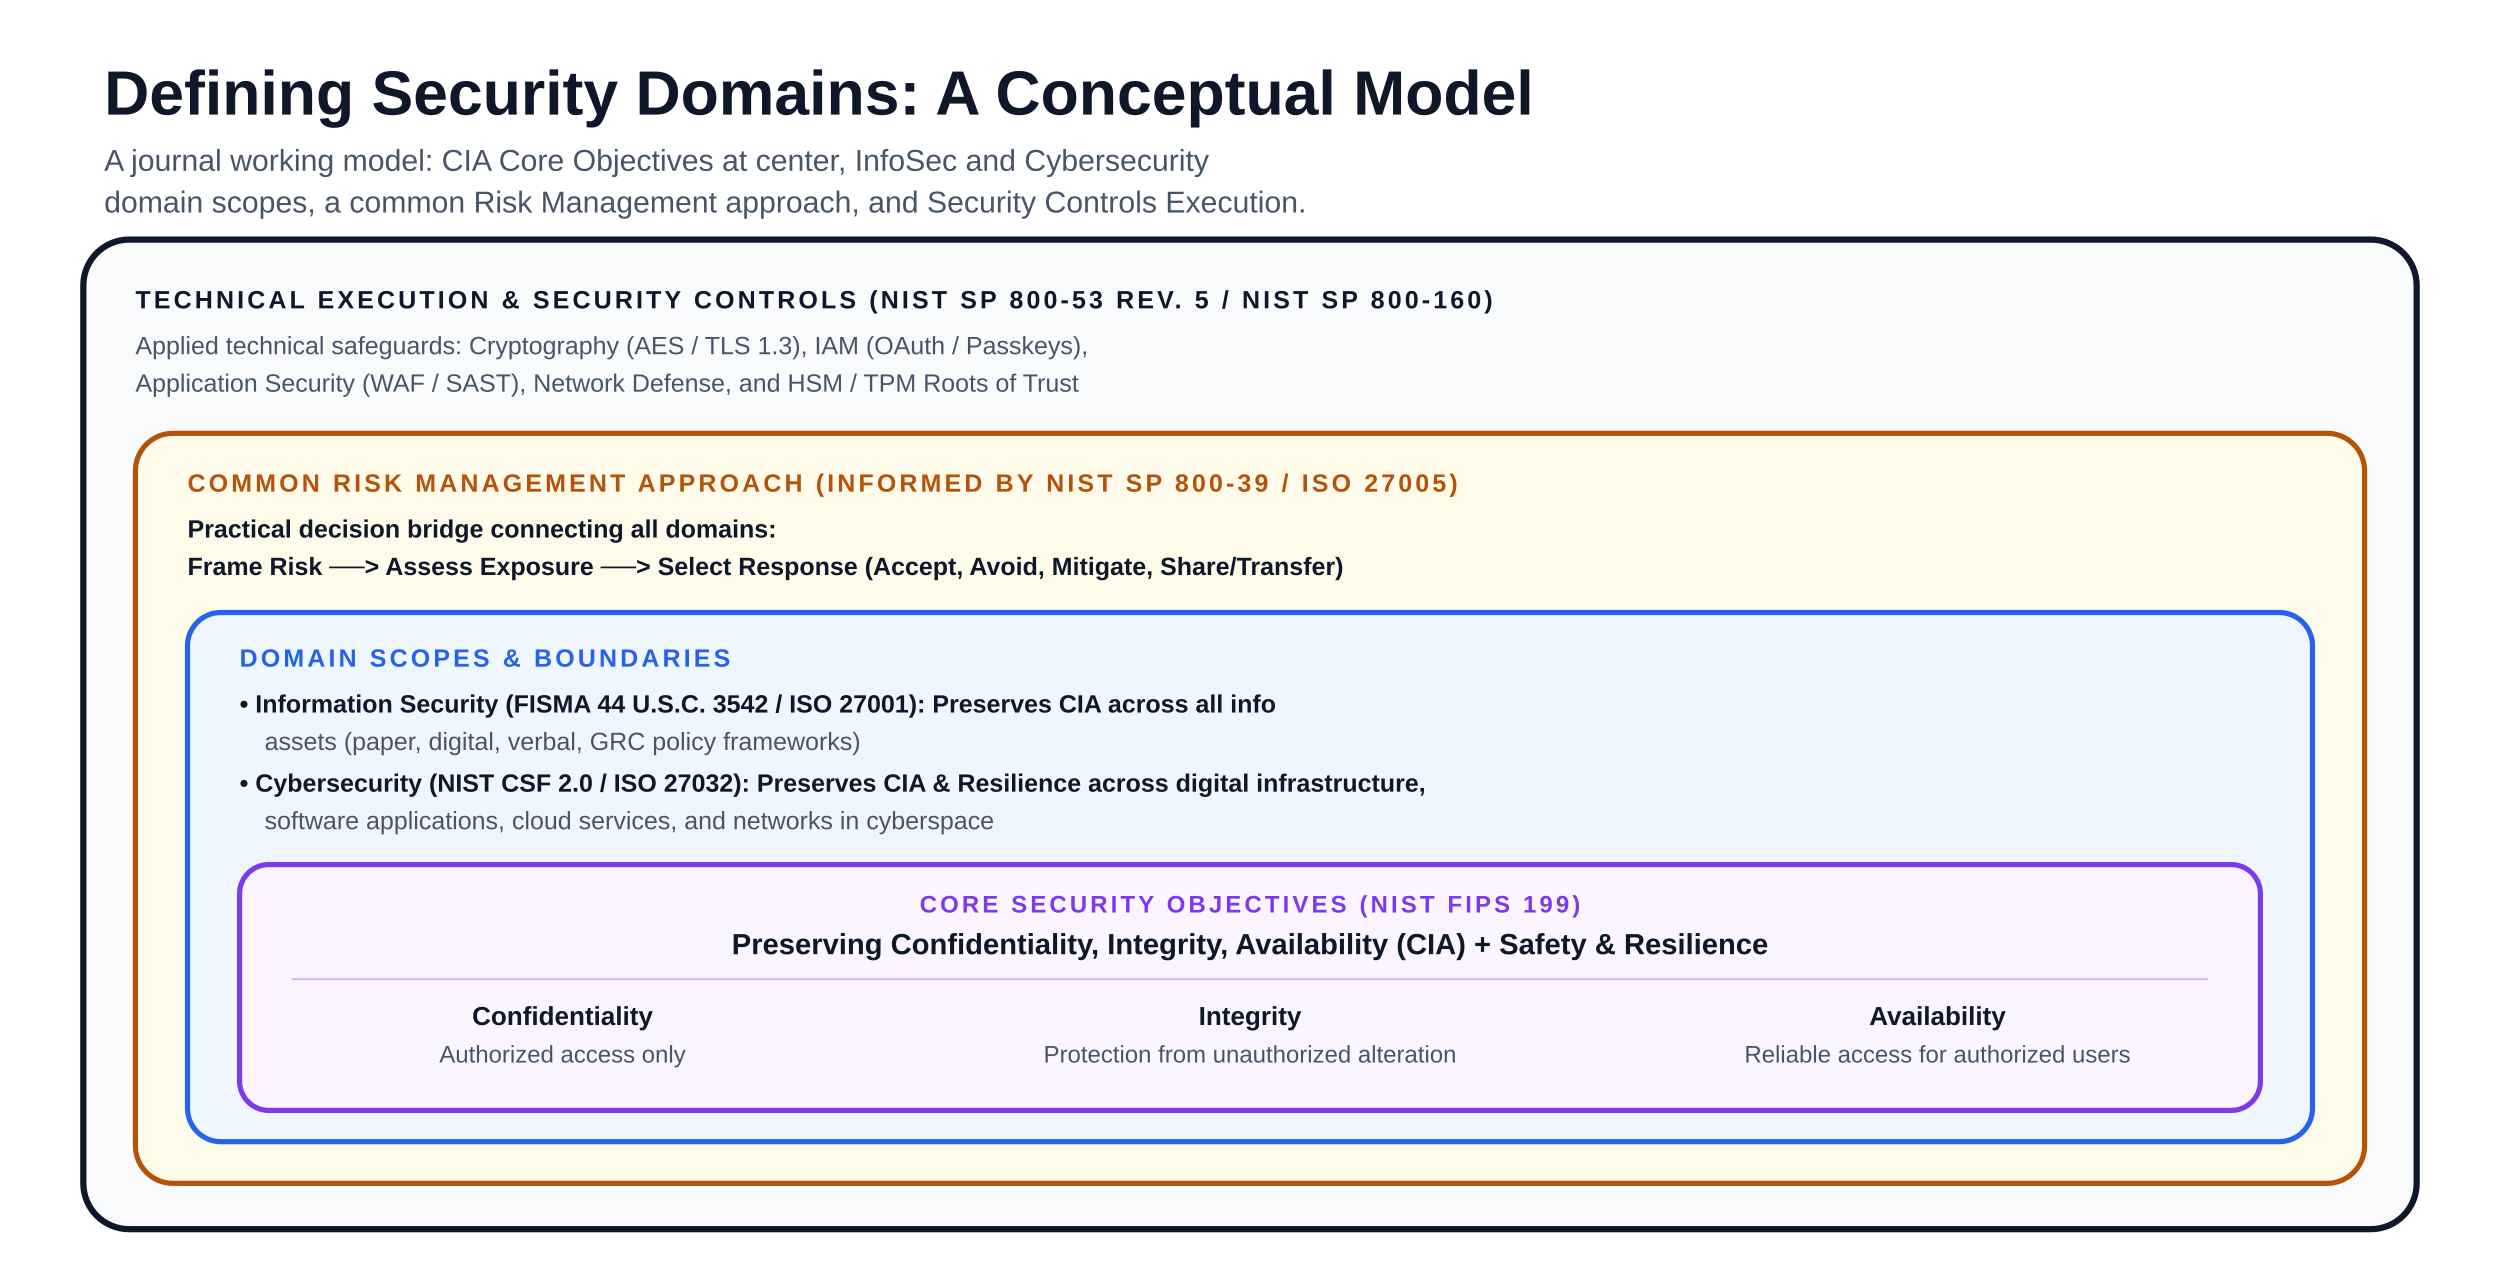
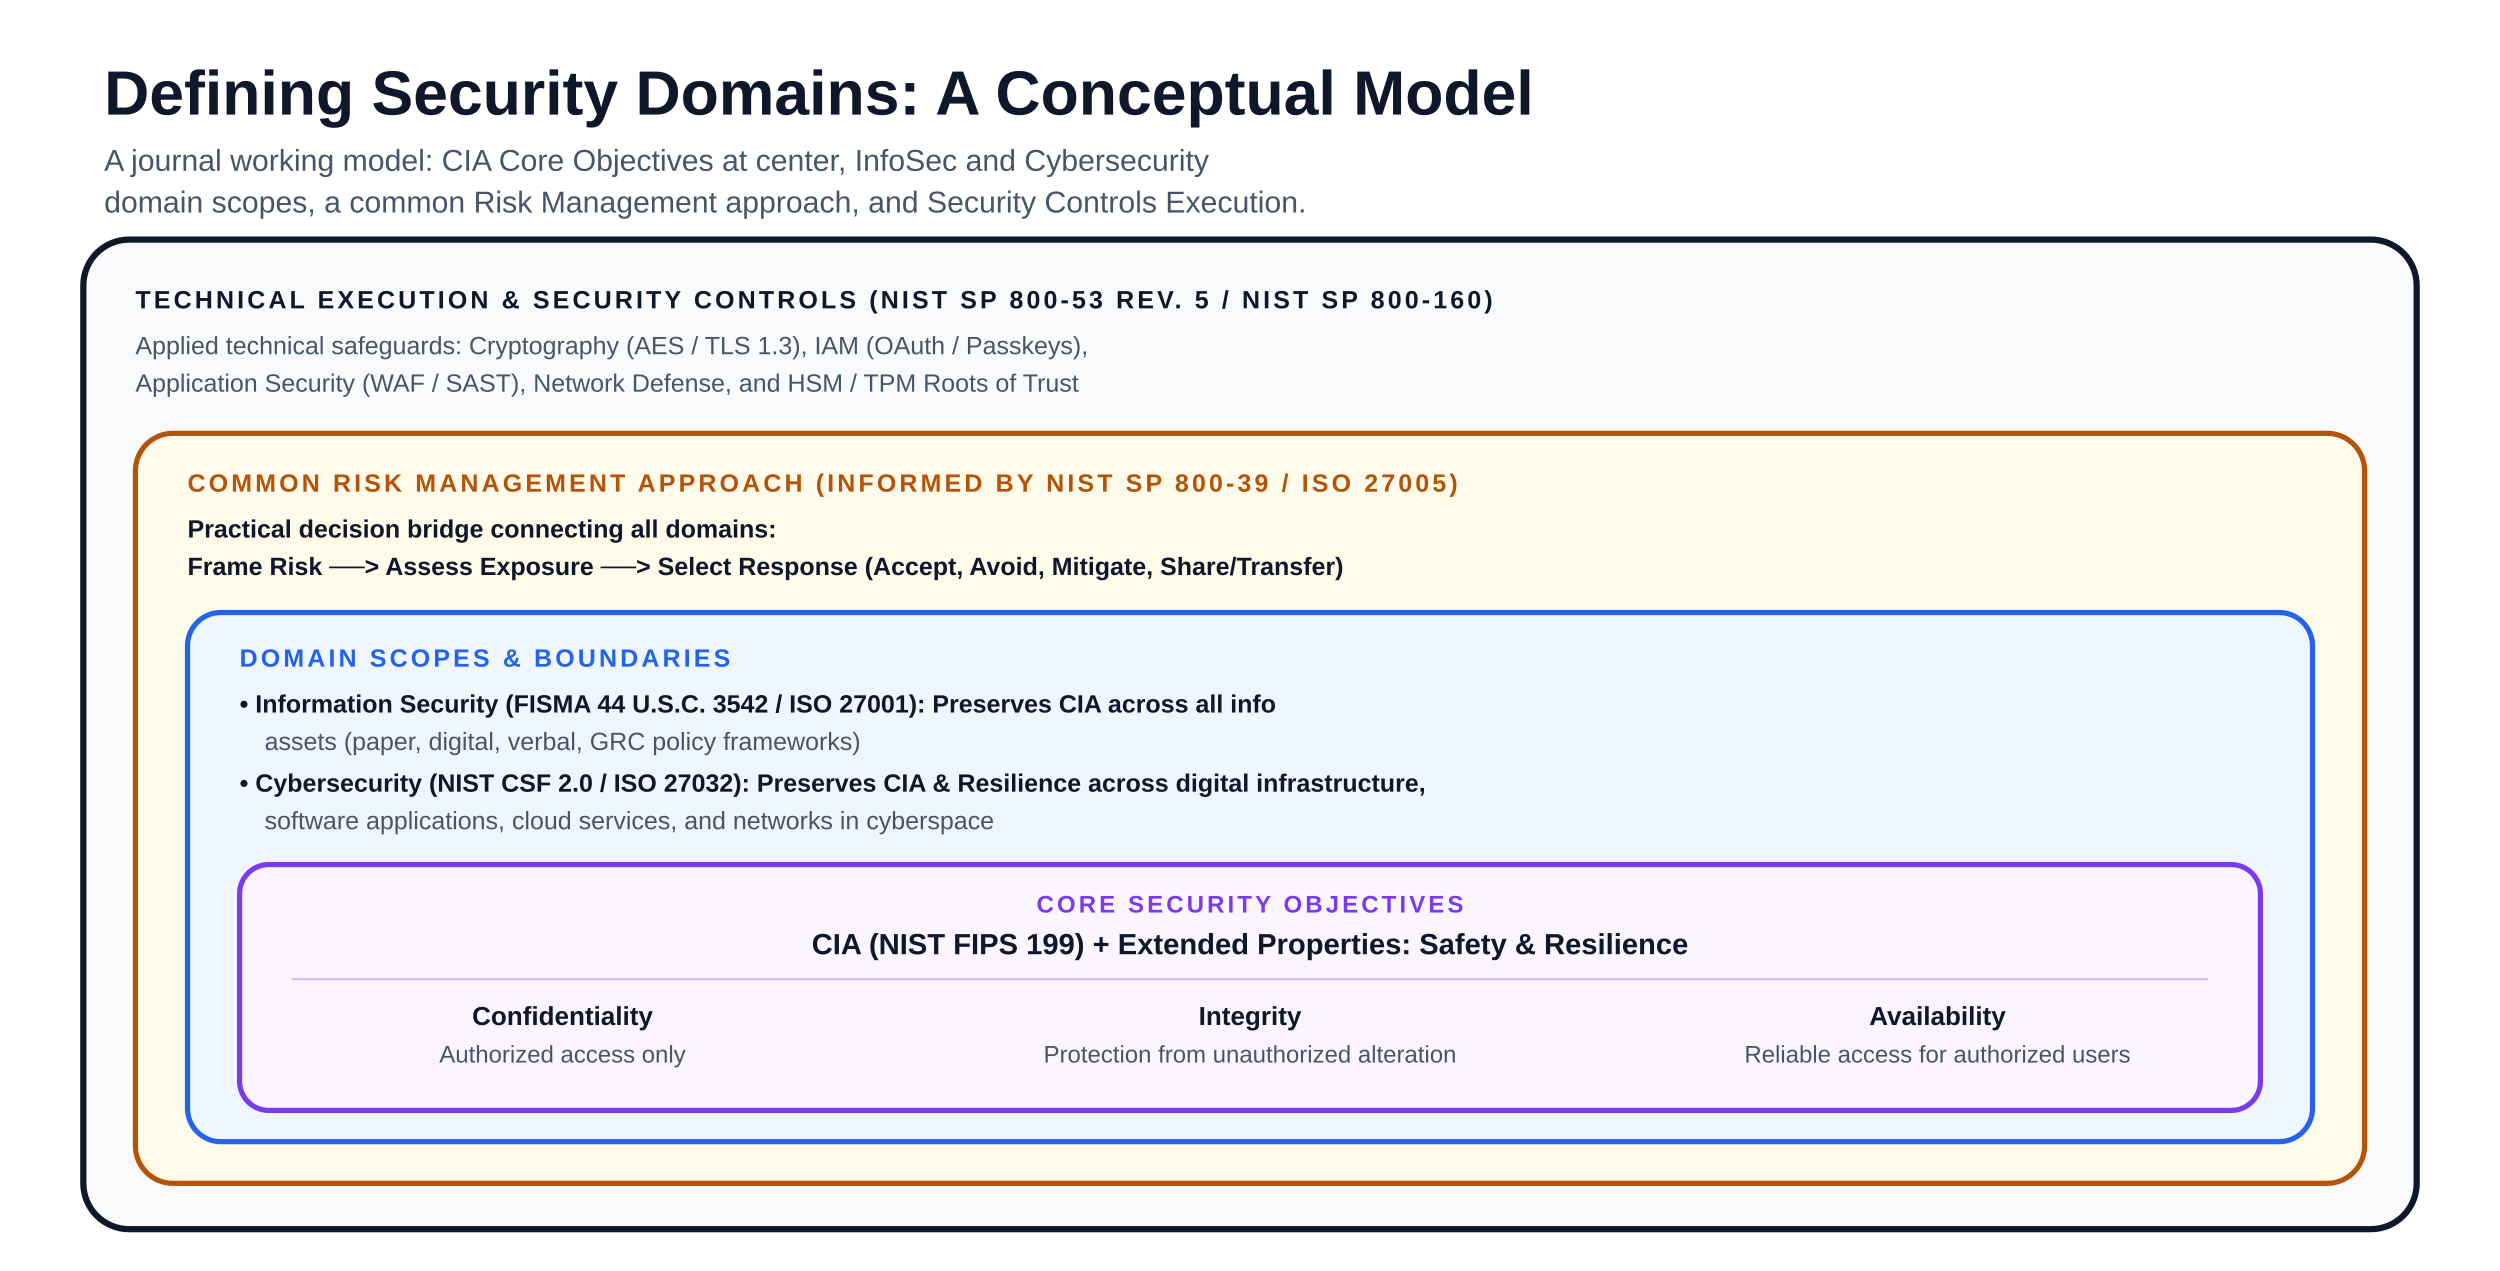
<svg xmlns="http://www.w3.org/2000/svg" viewBox="0 0 1200 610" font-family="-apple-system, BlinkMacSystemFont, 'Segoe UI', Arial, sans-serif" role="img" aria-labelledby="title description">
  <rect width="1200" height="610" fill="#ffffff" />
  <defs>
    <marker id="arrow" viewBox="0 0 10 10" refX="8.5" refY="5" markerWidth="8" markerHeight="8" orient="auto">
      <path d="M0 0 L10 5 L0 10Z" fill="#94a3b8" />
    </marker>
    <marker id="arrow-reverse" viewBox="0 0 10 10" refX="1.5" refY="5" markerWidth="8" markerHeight="8" orient="auto">
      <path d="M10 0 L0 5 L10 10Z" fill="#94a3b8" />
    </marker>
    <marker id="arrow-blue" viewBox="0 0 10 10" refX="8.5" refY="5" markerWidth="8" markerHeight="8" orient="auto">
      <path d="M0 0 L10 5 L0 10Z" fill="#2563eb" />
    </marker>
    <marker id="arrow-teal" viewBox="0 0 10 10" refX="8.5" refY="5" markerWidth="8" markerHeight="8" orient="auto">
      <path d="M0 0 L10 5 L0 10Z" fill="#0f766e" />
    </marker>
    <marker id="arrow-amber" viewBox="0 0 10 10" refX="8.5" refY="5" markerWidth="8" markerHeight="8" orient="auto">
      <path d="M0 0 L10 5 L0 10Z" fill="#b45309" />
    </marker>
    <marker id="arrow-violet" viewBox="0 0 10 10" refX="8.5" refY="5" markerWidth="8" markerHeight="8" orient="auto">
      <path d="M0 0 L10 5 L0 10Z" fill="#7c3aed" />
    </marker>
    <marker id="arrow-red" viewBox="0 0 10 10" refX="8.5" refY="5" markerWidth="8" markerHeight="8" orient="auto">
      <path d="M0 0 L10 5 L0 10Z" fill="#b91c1c" />
    </marker>
  </defs>
  <text x="50" y="55" font-size="30" font-weight="850" fill="#0f172a">Defining Security Domains: A Conceptual Model</text>
  <text x="50" y="82" font-size="14.5" fill="#475569">A journal working model: CIA Core Objectives at center, InfoSec and Cybersecurity</text>
  <text x="50" y="102" font-size="14.5" fill="#475569">domain scopes, a common Risk Management approach, and Security Controls Execution.</text>
  <rect x="40" y="115" width="1120" height="475" rx="22" fill="#f8fafc" stroke="#0f172a" stroke-width="3" />
  <text x="65" y="148" font-size="12" font-weight="900" letter-spacing="1.5" fill="#0f172a">TECHNICAL EXECUTION &amp; SECURITY CONTROLS (NIST SP 800-53 REV. 5 / NIST SP 800-160)</text>
  <text x="65" y="170" font-size="12" font-weight="500" fill="#475569">Applied technical safeguards: Cryptography (AES / TLS 1.3), IAM (OAuth / Passkeys),</text>
  <text x="65" y="188" font-size="12" font-weight="500" fill="#475569">Application Security (WAF / SAST), Network Defense, and HSM / TPM Roots of Trust</text>
  <rect x="65" y="208" width="1070" height="360" rx="18" fill="#fffbeb" stroke="#b45309" stroke-width="2.5" />
  <text x="90" y="236" font-size="12" font-weight="900" letter-spacing="1.5" fill="#b45309">COMMON RISK MANAGEMENT APPROACH (INFORMED BY NIST SP 800-39 / ISO 27005)</text>
  <text x="90" y="258" font-size="12" font-weight="600" fill="#0f172a">Practical decision bridge connecting all domains:</text>
  <text x="90" y="276" font-size="12" font-weight="600" fill="#0f172a">Frame Risk  ──&gt;  Assess Exposure  ──&gt;  Select Response (Accept, Avoid, Mitigate, Share/Transfer)</text>
  <rect x="90" y="294" width="1020" height="254" rx="16" fill="#eff6ff" stroke="#2563eb" stroke-width="2.5" />
  <text x="115" y="320" font-size="12" font-weight="900" letter-spacing="1.5" fill="#2563eb">DOMAIN SCOPES &amp; BOUNDARIES</text>
  <text x="115" y="342" font-size="12" font-weight="700" fill="#0f172a">• Information Security (FISMA 44 U.S.C. 3542 / ISO 27001): Preserves CIA across all info</text>
  <text x="127" y="360" font-size="12" font-weight="500" fill="#475569">assets (paper, digital, verbal, GRC policy frameworks)</text>
  <text x="115" y="380" font-size="12" font-weight="700" fill="#0f172a">• Cybersecurity (NIST CSF 2.0 / ISO 27032): Preserves CIA &amp; Resilience across digital infrastructure,</text>
  <text x="127" y="398" font-size="12" font-weight="500" fill="#475569">software applications, cloud services, and networks in cyberspace</text>
  <rect x="115" y="415" width="970" height="118" rx="14" fill="#faf5ff" stroke="#7c3aed" stroke-width="2.5" />
-   <text x="600" y="438" text-anchor="middle" font-size="11.5" font-weight="900" letter-spacing="1.5" fill="#7c3aed">CORE SECURITY OBJECTIVES (NIST FIPS 199)</text>
-   <text x="600" y="458" text-anchor="middle" font-size="14" font-weight="800" fill="#0f172a">Preserving Confidentiality, Integrity, Availability (CIA) + Safety &amp; Resilience</text>
+   <text x="600" y="438" text-anchor="middle" font-size="11.5" font-weight="900" letter-spacing="1.5" fill="#7c3aed">CORE SECURITY OBJECTIVES</text>
+   <text x="600" y="458" text-anchor="middle" font-size="14" font-weight="800" fill="#0f172a">CIA (NIST FIPS 199) + Extended Properties: Safety &amp; Resilience</text>
  <line x1="140" y1="470" x2="1060" y2="470" stroke="#7c3aed" stroke-opacity="0.3" stroke-width="1" />
  <text x="270" y="492" text-anchor="middle" font-size="12.5" font-weight="800" fill="#0f172a">Confidentiality</text>
  <text x="270" y="510" text-anchor="middle" font-size="11.5" font-weight="500" fill="#475569">Authorized access only</text>
  <text x="600" y="492" text-anchor="middle" font-size="12.5" font-weight="800" fill="#0f172a">Integrity</text>
  <text x="600" y="510" text-anchor="middle" font-size="11.5" font-weight="500" fill="#475569">Protection from unauthorized alteration</text>
  <text x="930" y="492" text-anchor="middle" font-size="12.5" font-weight="800" fill="#0f172a">Availability</text>
  <text x="930" y="510" text-anchor="middle" font-size="11.5" font-weight="500" fill="#475569">Reliable access for authorized users</text>
</svg>
